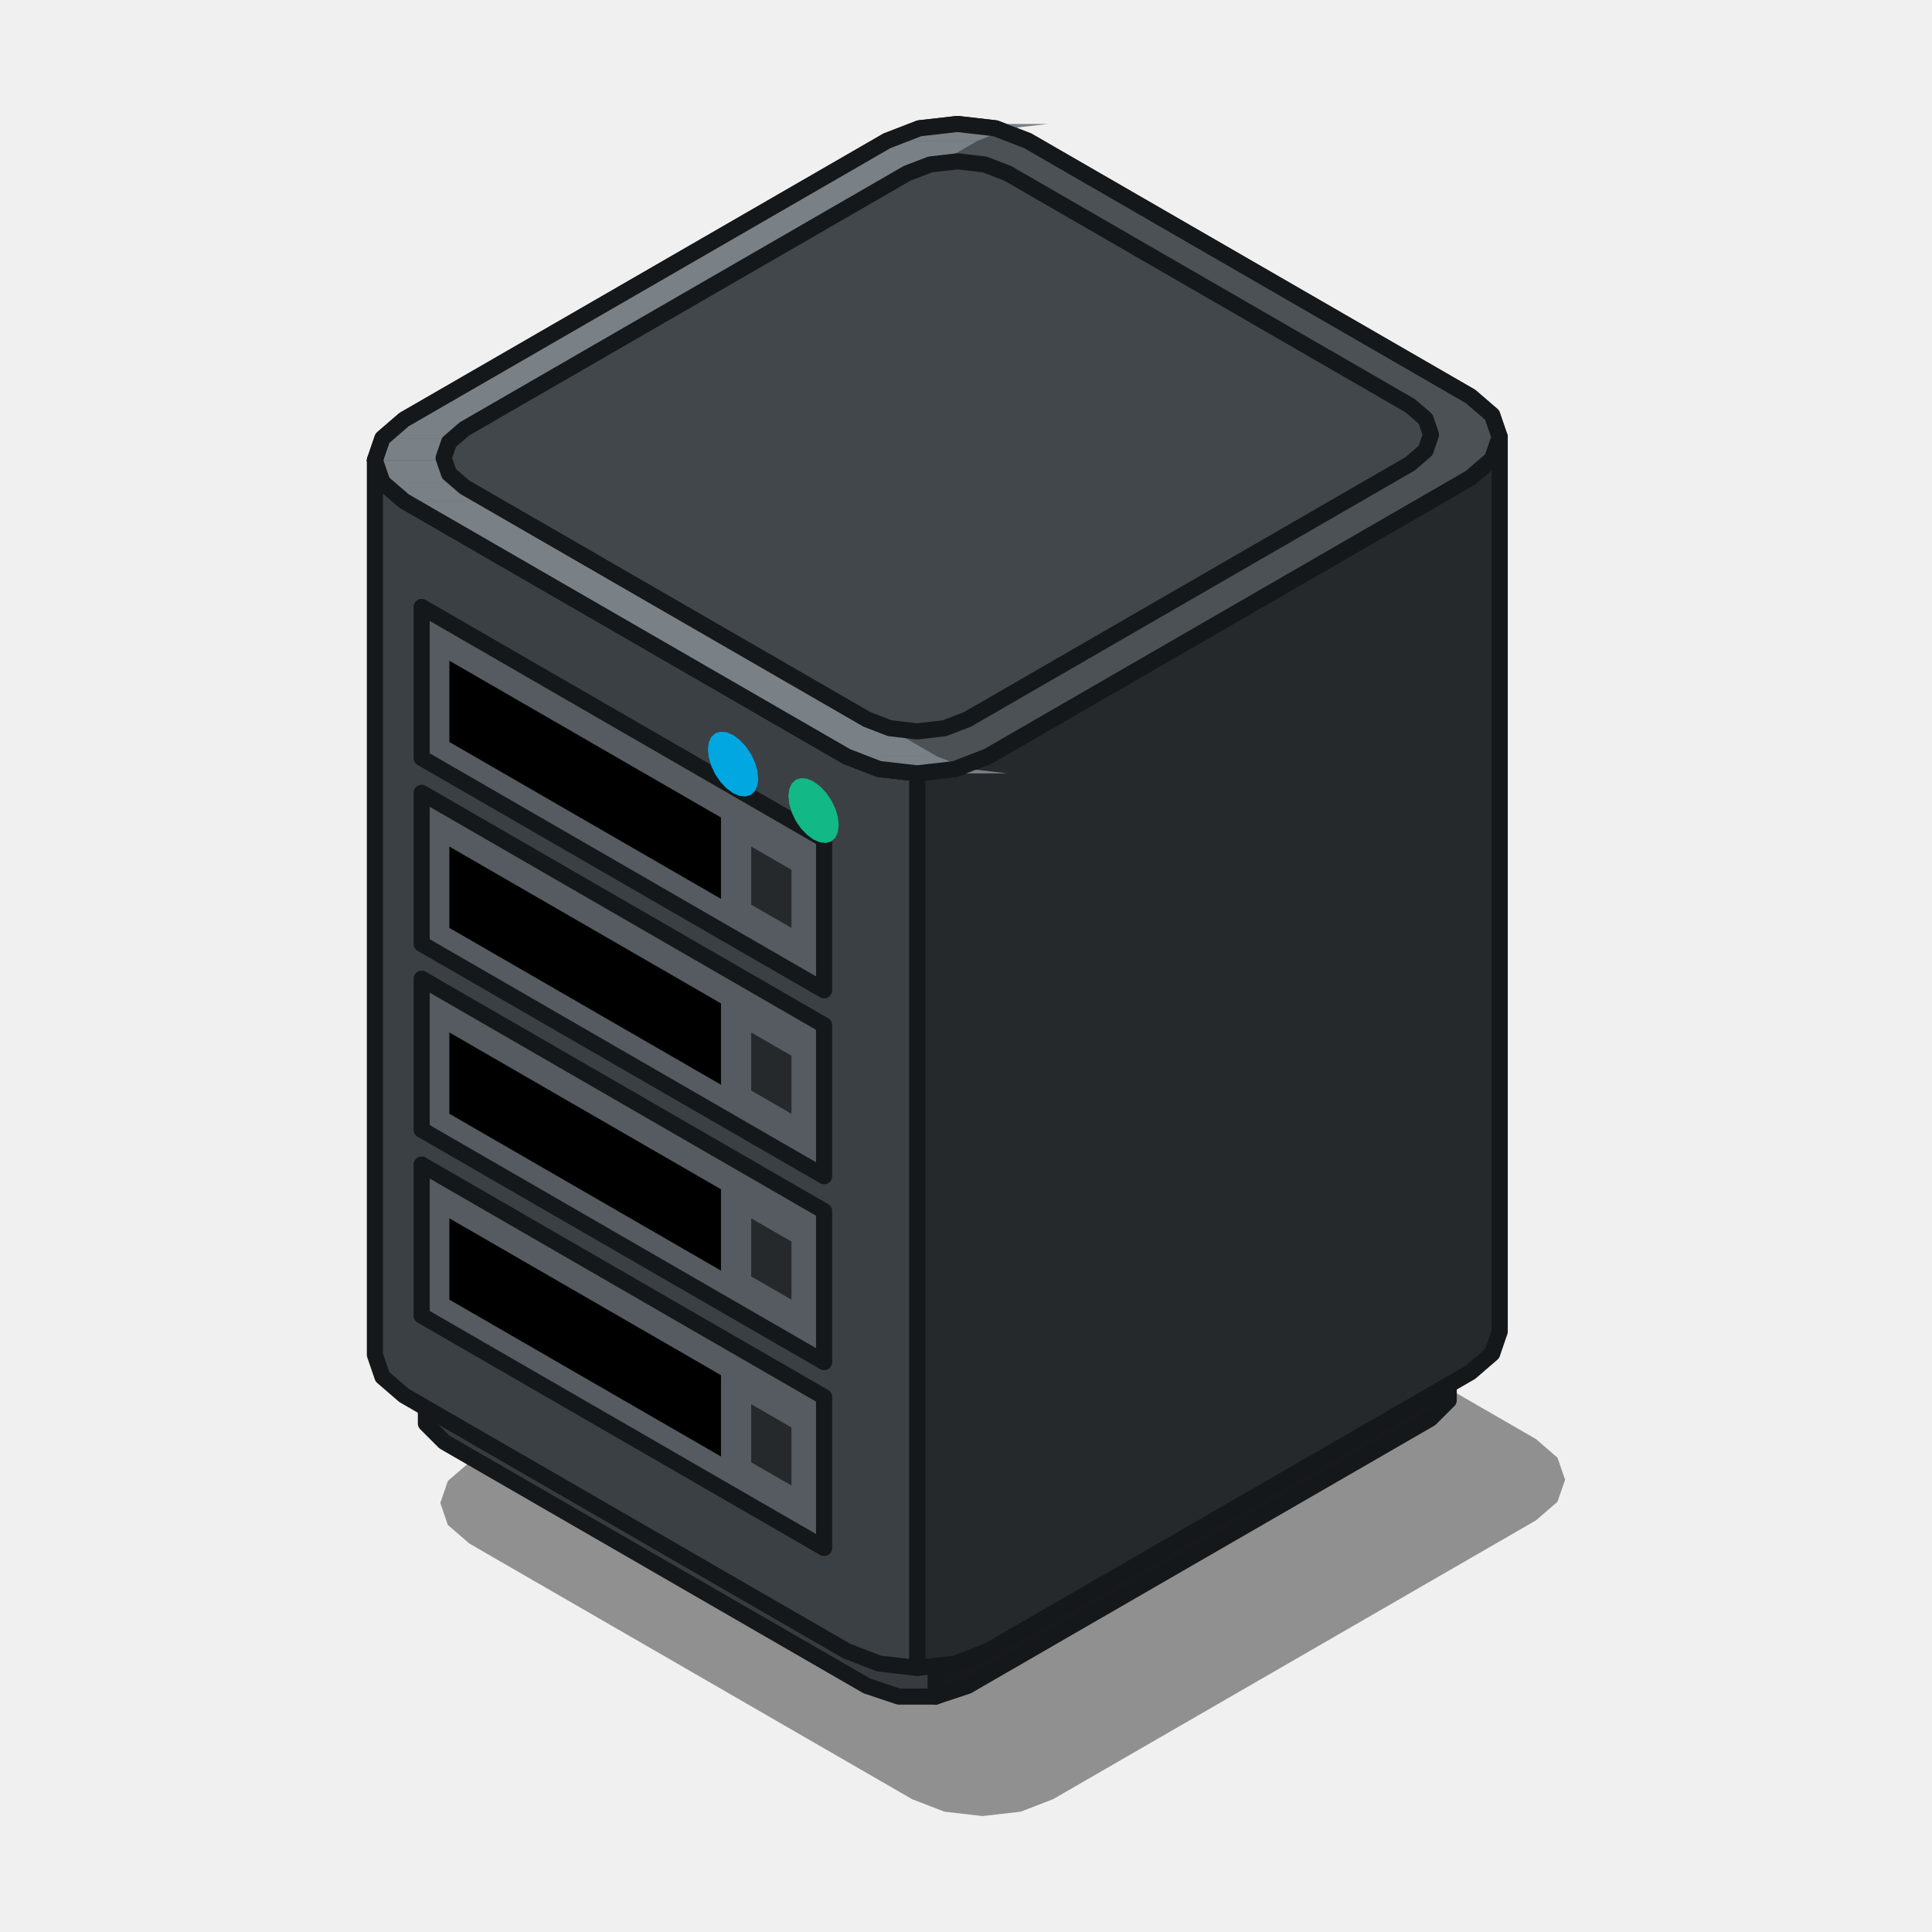
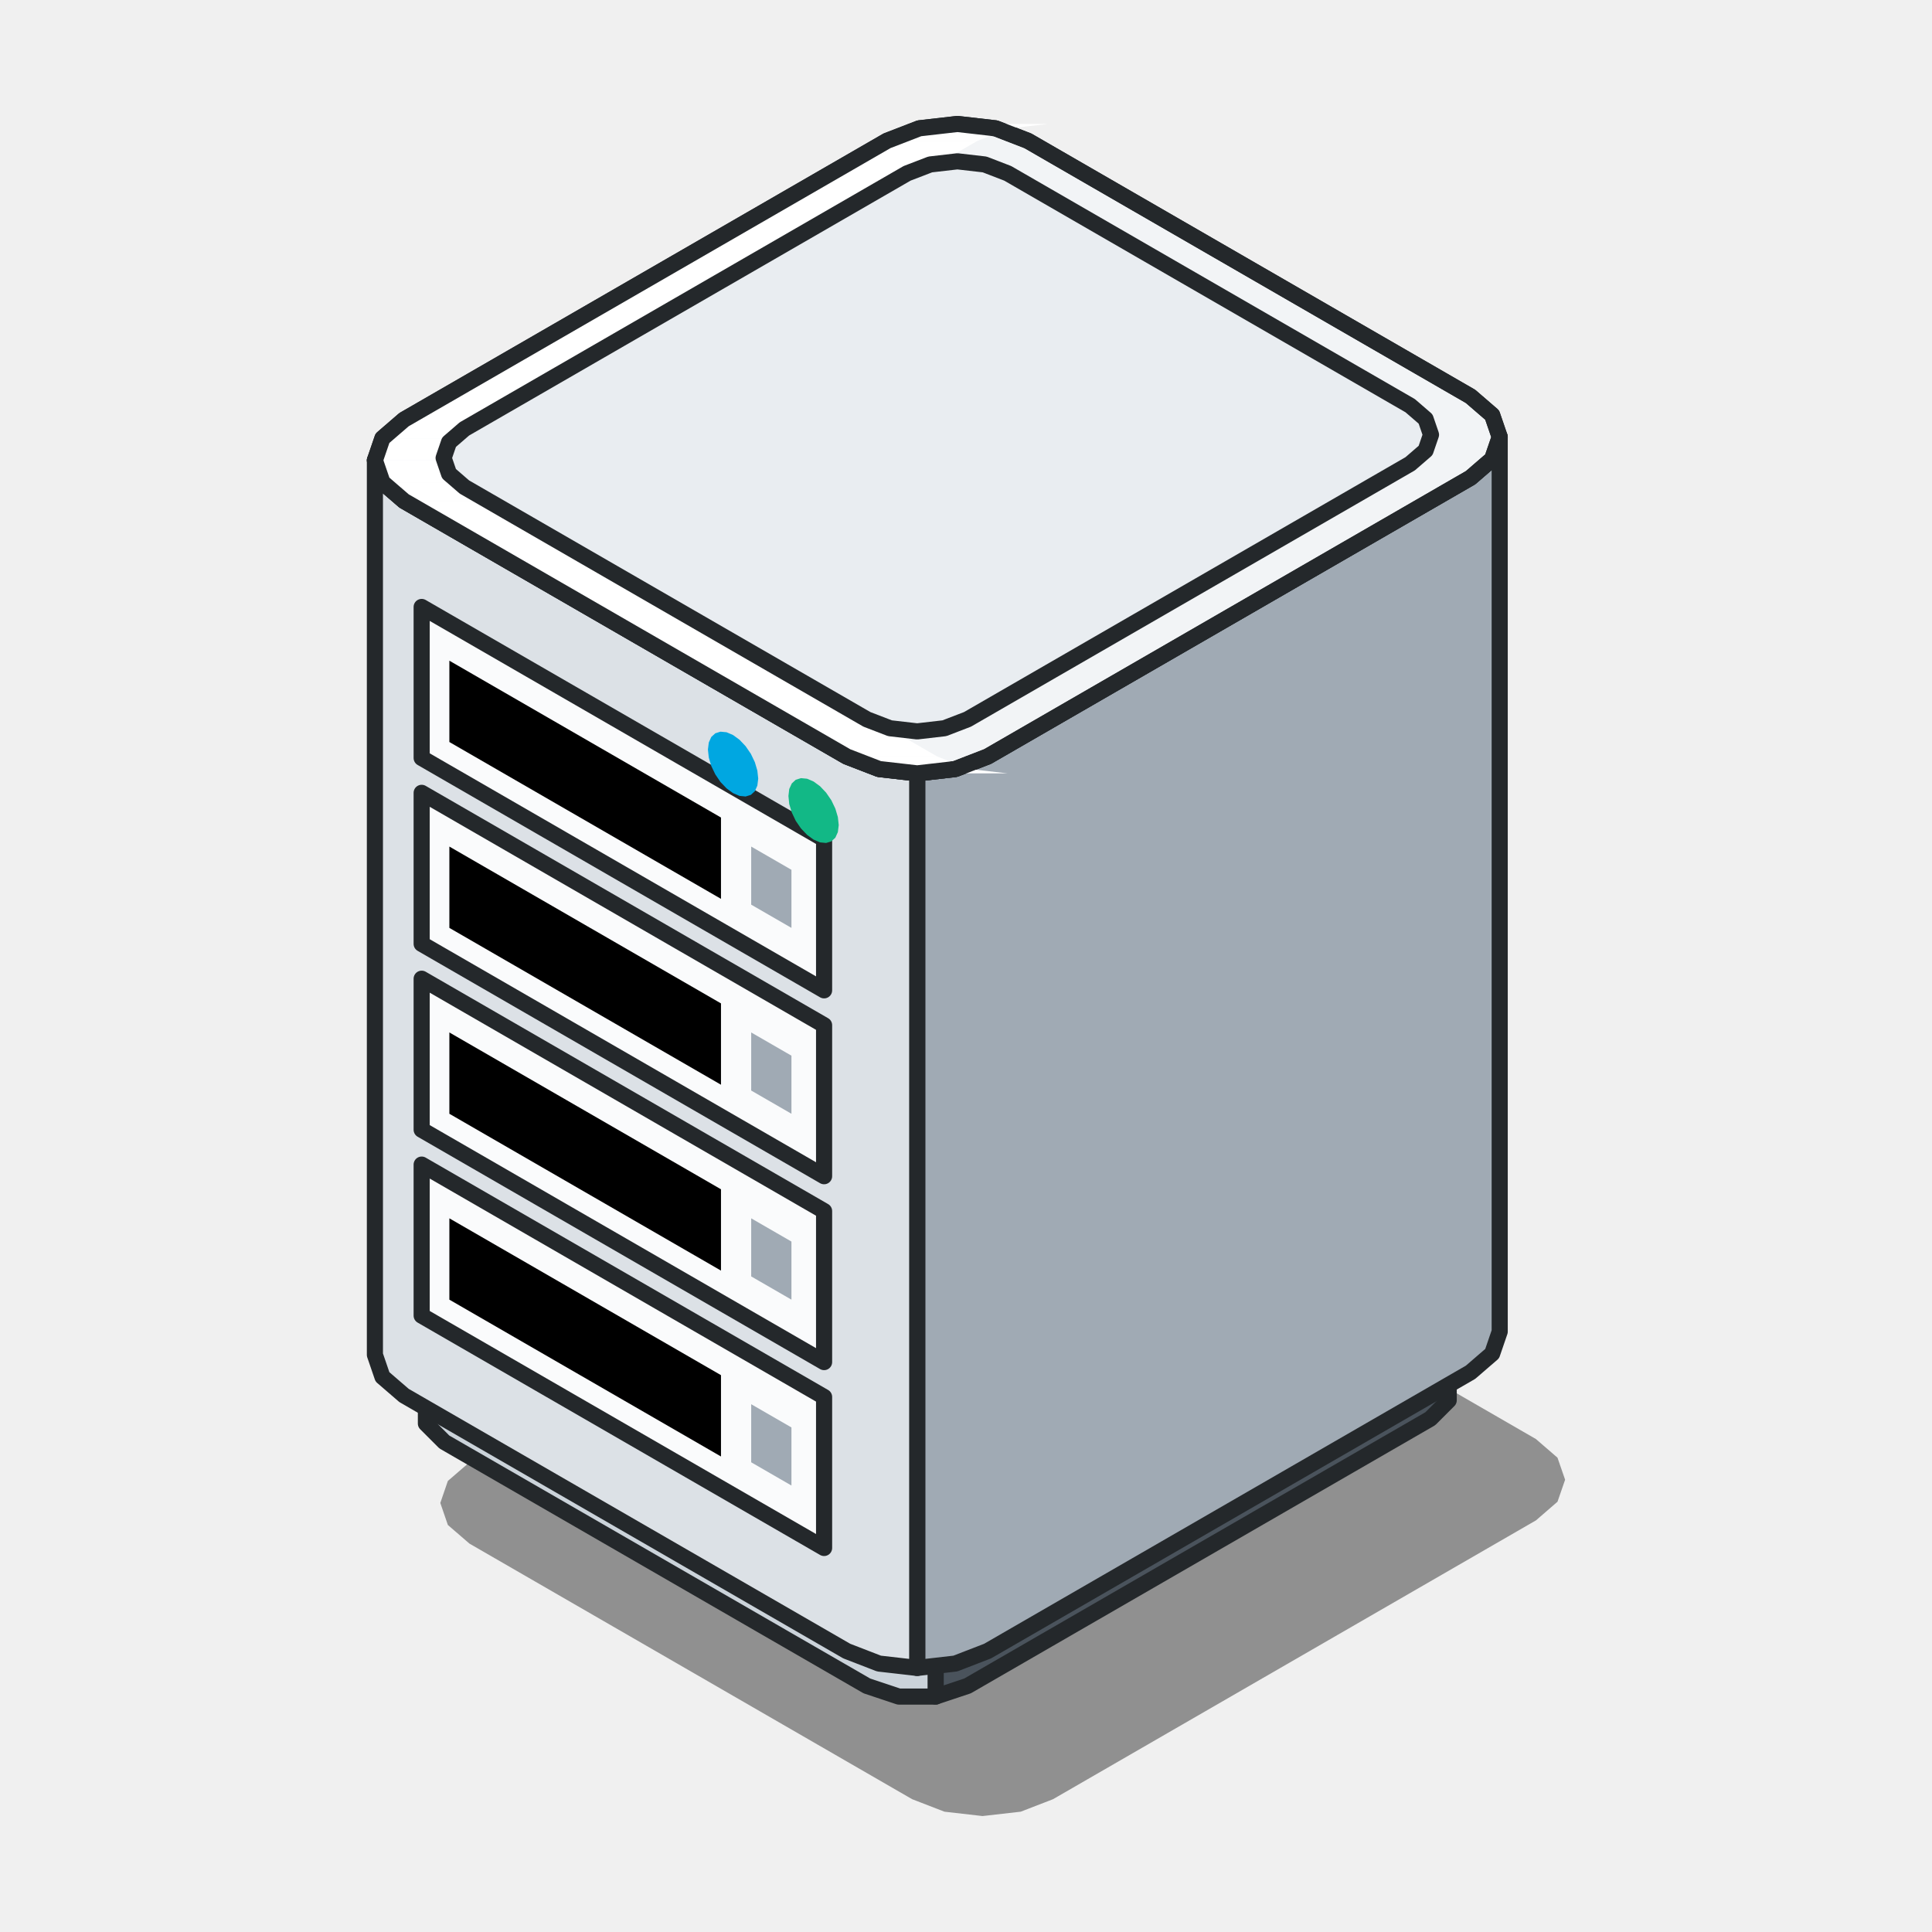
<svg xmlns="http://www.w3.org/2000/svg" viewBox="15.32 15.31 479.38 479.38" width="479.38" height="479.38">
  <g transform="translate(247.89,363.01) scale(1.4413)">
    <polygon points="19.92,68.50 14.36,70.65 7.79,71.40 1.23,70.65 -4.33,68.50 -80.54,24.50 -84.26,21.29 -85.56,17.50 -84.26,13.71 -80.54,10.50 2.60,-37.50 8.16,-39.65 14.72,-40.40 21.28,-39.65 26.85,-37.50 103.06,6.50 106.77,9.71 108.08,13.50 106.77,17.29 103.06,20.50" fill="#000000" opacity="0.4" />
-     <polygon points="88.04,-10.17 84.87,-7.00 5.20,39.00 -0.29,40.83 -0.29,50.83 5.20,49.00 84.87,3.00 88.04,-0.17" fill="#161819" stroke="#15181A" stroke-width="2.775" stroke-linejoin="round" stroke-miterlimit="10" />
-     <polygon points="-0.29,40.83 -6.63,40.83 -12.12,39.00 -84.87,-3.00 -88.04,-6.17 -88.04,3.83 -84.87,7.00 -12.12,49.00 -6.63,50.83 -0.29,50.83" fill="#373B3F" stroke="#15181A" stroke-width="2.775" stroke-linejoin="round" stroke-miterlimit="10" />
-     <polygon points="5.20,39.00 -0.29,40.83 -6.63,40.83 -12.12,39.00 -84.87,-3.00 -88.04,-6.17 -88.04,-9.83 -84.87,-13.00 -5.20,-59.00 0.29,-60.83 6.63,-60.83 12.12,-59.00 84.87,-17.00 88.04,-13.83 88.04,-10.17 84.87,-7.00" fill="#373B3F" stroke="#15181A" stroke-width="2.775" stroke-linejoin="round" stroke-miterlimit="10" />
-     <polygon points="96.82,-166.00 95.52,-162.21 91.80,-159.00 8.66,-111.00 3.10,-108.85 -3.46,-108.10 -3.46,45.90 3.10,45.15 8.66,43.00 91.80,-5.00 95.52,-8.21 96.82,-12.00" fill="#26292C" stroke="#15181A" stroke-width="2.775" stroke-linejoin="round" stroke-miterlimit="10" />
-     <polygon points="-3.46,-108.10 -10.03,-108.85 -15.59,-111.00 -91.80,-155.00 -95.52,-158.21 -96.82,-162.00 -96.82,-8.00 -95.52,-4.21 -91.80,-1.00 -15.59,43.00 -10.03,45.15 -3.46,45.90" fill="#3B4044" stroke="#15181A" stroke-width="2.775" stroke-linejoin="round" stroke-miterlimit="10" />
-     <polygon points="8.66,-111.00 3.10,-108.85 -3.46,-108.10 -10.03,-108.85 -15.59,-111.00 -91.80,-155.00 -95.52,-158.21 -96.82,-162.00 -95.52,-165.79 -91.80,-169.00 -8.66,-217.00 -3.10,-219.15 3.46,-219.90 10.03,-219.15 15.59,-217.00 91.80,-173.00 95.52,-169.79 96.82,-166.00 95.52,-162.21 91.80,-159.00" fill="#4B5155" stroke="#15181A" stroke-width="2.775" stroke-linejoin="round" stroke-miterlimit="10" />
-     <polygon points="-3.46,-108.10 -10.03,-108.85 5.56,-108.85 12.12,-108.10" fill="#798187" />
-     <polygon points="-10.03,-108.85 -15.59,-111.00 0.00,-111.00 5.56,-108.85" fill="#798187" />
-     <polygon points="-15.59,-111.00 -91.80,-155.00 -76.21,-155.00 0.00,-111.00" fill="#798187" />
-     <polygon points="-91.80,-155.00 -95.52,-158.21 -79.93,-158.21 -76.21,-155.00" fill="#798187" />
-     <polygon points="-95.52,-158.21 -96.82,-162.00 -81.23,-162.00 -79.93,-158.21" fill="#798187" />
-     <polygon points="-96.82,-162.00 -95.52,-165.79 -79.93,-165.79 -81.23,-162.00" fill="#798187" />
-     <polygon points="-95.52,-165.79 -91.80,-169.00 -76.21,-169.00 -79.93,-165.79" fill="#798187" />
-     <polygon points="-91.80,-169.00 -8.66,-217.00 6.93,-217.00 -76.21,-169.00" fill="#798187" />
-     <polygon points="-8.66,-217.00 -3.10,-219.15 12.49,-219.15 6.93,-217.00" fill="#798187" />
-     <polygon points="-3.10,-219.15 3.46,-219.90 19.05,-219.90 12.49,-219.15" fill="#798187" />
-     <polygon points="8.66,-111.00 3.10,-108.85 -3.46,-108.10 -10.03,-108.85 -15.59,-111.00 -91.80,-155.00 -95.52,-158.21 -96.82,-162.00 -95.52,-165.79 -91.80,-169.00 -8.66,-217.00 -3.10,-219.15 3.46,-219.90 10.03,-219.15 15.59,-217.00 91.80,-173.00 95.52,-169.79 96.82,-166.00 95.52,-162.21 91.80,-159.00" fill="none" stroke="#15181A" stroke-width="2.775" stroke-linejoin="round" stroke-miterlimit="10" />
-     <polygon points="5.20,-117.40 1.22,-115.87 -3.46,-115.33 -8.15,-115.87 -12.12,-117.40 -81.41,-157.40 -84.06,-159.69 -84.99,-162.40 -84.06,-165.11 -81.41,-167.40 -5.20,-211.40 -1.22,-212.93 3.46,-213.47 8.15,-212.93 12.12,-211.40 81.41,-171.40 84.06,-169.11 84.99,-166.40 84.06,-163.69 81.41,-161.40" fill="#42474B" stroke="#15181A" stroke-width="2.775" stroke-linejoin="round" stroke-miterlimit="10" />
-     <polygon points="-88.77,-14.75 -19.49,25.25 -19.49,-0.75 -88.77,-40.75" fill="#555B60" stroke="#15181A" stroke-width="2.775" stroke-linejoin="round" stroke-miterlimit="10" />
+     <polygon points="88.04,-10.17 84.87,-7.00 5.20,39.00 -0.29,40.83 -0.29,50.83 5.20,49.00 84.87,3.00 88.04,-0.17" fill="#4A535C" stroke="#24282B" stroke-width="2.775" stroke-linejoin="round" stroke-miterlimit="10" />
+     <polygon points="-0.29,40.83 -6.63,40.83 -12.12,39.00 -84.87,-3.00 -88.04,-6.17 -88.04,3.83 -84.87,7.00 -12.12,49.00 -6.63,50.83 -0.29,50.83" fill="#CBD3DA" stroke="#24282B" stroke-width="2.775" stroke-linejoin="round" stroke-miterlimit="10" />
+     <polygon points="5.20,39.00 -0.29,40.83 -6.63,40.83 -12.12,39.00 -84.87,-3.00 -88.04,-6.17 -88.04,-9.83 -84.87,-13.00 -5.20,-59.00 0.29,-60.83 6.63,-60.83 12.12,-59.00 84.87,-17.00 88.04,-13.83 88.04,-10.17 84.87,-7.00" fill="#CBD3DA" stroke="#24282B" stroke-width="2.775" stroke-linejoin="round" stroke-miterlimit="10" />
+     <polygon points="96.82,-166.00 95.52,-162.21 91.80,-159.00 8.66,-111.00 3.10,-108.85 -3.46,-108.10 -3.46,45.90 3.10,45.15 8.66,43.00 91.80,-5.00 95.52,-8.21 96.82,-12.00" fill="#A0AAB4" stroke="#24282B" stroke-width="2.775" stroke-linejoin="round" stroke-miterlimit="10" />
+     <polygon points="-3.46,-108.10 -10.03,-108.85 -15.59,-111.00 -91.80,-155.00 -95.52,-158.21 -96.82,-162.00 -96.82,-8.00 -95.52,-4.21 -91.80,-1.00 -15.59,43.00 -10.03,45.15 -3.46,45.90" fill="#DCE1E6" stroke="#24282B" stroke-width="2.775" stroke-linejoin="round" stroke-miterlimit="10" />
+     <polygon points="8.66,-111.00 3.10,-108.85 -3.46,-108.10 -10.03,-108.85 -15.59,-111.00 -91.80,-155.00 -95.52,-158.21 -96.82,-162.00 -95.52,-165.79 -91.80,-169.00 -8.66,-217.00 -3.10,-219.15 3.46,-219.90 10.03,-219.15 15.59,-217.00 91.80,-173.00 95.52,-169.79 96.82,-166.00 95.52,-162.21 91.80,-159.00" fill="#F2F4F6" stroke="#24282B" stroke-width="2.775" stroke-linejoin="round" stroke-miterlimit="10" />
+     <polygon points="-3.46,-108.10 -10.03,-108.85 5.56,-108.85 12.12,-108.10" fill="#FFFFFF" />
+     <polygon points="-10.03,-108.85 -15.59,-111.00 0.00,-111.00 5.56,-108.85" fill="#FFFFFF" />
+     <polygon points="-15.59,-111.00 -91.80,-155.00 -76.21,-155.00 0.00,-111.00" fill="#FFFFFF" />
+     <polygon points="-91.80,-155.00 -95.52,-158.21 -79.93,-158.21 -76.21,-155.00" fill="#FFFFFF" />
+     <polygon points="-95.52,-158.21 -96.82,-162.00 -81.23,-162.00 -79.93,-158.21" fill="#FFFFFF" />
+     <polygon points="-96.82,-162.00 -95.52,-165.79 -79.93,-165.79 -81.23,-162.00" fill="#FFFFFF" />
+     <polygon points="-95.52,-165.79 -91.80,-169.00 -76.21,-169.00 -79.93,-165.79" fill="#FFFFFF" />
+     <polygon points="-91.80,-169.00 -8.66,-217.00 6.93,-217.00 -76.21,-169.00" fill="#FFFFFF" />
+     <polygon points="-8.66,-217.00 -3.10,-219.15 12.49,-219.15 6.93,-217.00" fill="#FFFFFF" />
+     <polygon points="-3.10,-219.15 3.46,-219.90 19.05,-219.90 12.49,-219.15" fill="#FFFFFF" />
+     <polygon points="8.66,-111.00 3.10,-108.85 -3.46,-108.10 -10.03,-108.85 -15.59,-111.00 -91.80,-155.00 -95.52,-158.21 -96.82,-162.00 -95.52,-165.79 -91.80,-169.00 -8.66,-217.00 -3.10,-219.15 3.46,-219.90 10.03,-219.15 15.59,-217.00 91.80,-173.00 95.52,-169.79 96.82,-166.00 95.52,-162.21 91.80,-159.00" fill="none" stroke="#24282B" stroke-width="2.775" stroke-linejoin="round" stroke-miterlimit="10" />
+     <polygon points="5.20,-117.40 1.22,-115.87 -3.46,-115.33 -8.15,-115.87 -12.12,-117.40 -81.41,-157.40 -84.06,-159.69 -84.99,-162.40 -84.06,-165.11 -81.41,-167.40 -5.20,-211.40 -1.22,-212.93 3.46,-213.47 8.15,-212.93 12.12,-211.40 81.41,-171.40 84.06,-169.11 84.99,-166.40 84.06,-163.69 81.41,-161.40" fill="#E9EDF1" stroke="#24282B" stroke-width="2.775" stroke-linejoin="round" stroke-miterlimit="10" />
+     <polygon points="-88.77,-14.75 -19.49,25.25 -19.49,-0.75 -88.77,-40.75" fill="#FAFBFC" stroke="#24282B" stroke-width="2.775" stroke-linejoin="round" stroke-miterlimit="10" />
    <polygon points="-84.00,-17.50 -37.24,9.50 -37.24,-4.50 -84.00,-31.50" fill="#000000" />
-     <polygon points="-32.04,10.50 -25.11,14.50 -25.11,4.50 -32.04,0.50" fill="#26292C" />
-     <polygon points="-88.77,-46.75 -19.49,-6.75 -19.49,-32.75 -88.77,-72.75" fill="#555B60" stroke="#15181A" stroke-width="2.775" stroke-linejoin="round" stroke-miterlimit="10" />
+     <polygon points="-32.04,10.50 -25.11,14.50 -25.11,4.50 -32.04,0.50" fill="#A0AAB4" />
+     <polygon points="-88.77,-46.75 -19.49,-6.75 -19.49,-32.75 -88.77,-72.75" fill="#FAFBFC" stroke="#24282B" stroke-width="2.775" stroke-linejoin="round" stroke-miterlimit="10" />
    <polygon points="-84.00,-49.50 -37.24,-22.50 -37.24,-36.50 -84.00,-63.50" fill="#000000" />
-     <polygon points="-32.04,-21.50 -25.11,-17.50 -25.11,-27.50 -32.04,-31.50" fill="#26292C" />
-     <polygon points="-88.77,-78.75 -19.49,-38.75 -19.49,-64.75 -88.77,-104.75" fill="#555B60" stroke="#15181A" stroke-width="2.775" stroke-linejoin="round" stroke-miterlimit="10" />
+     <polygon points="-32.04,-21.50 -25.11,-17.50 -25.11,-27.50 -32.04,-31.50" fill="#A0AAB4" />
+     <polygon points="-88.77,-78.75 -19.49,-38.75 -19.49,-64.75 -88.77,-104.75" fill="#FAFBFC" stroke="#24282B" stroke-width="2.775" stroke-linejoin="round" stroke-miterlimit="10" />
    <polygon points="-84.00,-81.50 -37.24,-54.50 -37.24,-68.50 -84.00,-95.50" fill="#000000" />
-     <polygon points="-32.04,-53.50 -25.11,-49.50 -25.11,-59.50 -32.04,-63.50" fill="#26292C" />
-     <polygon points="-88.77,-110.75 -19.49,-70.75 -19.49,-96.75 -88.77,-136.75" fill="#555B60" stroke="#15181A" stroke-width="2.775" stroke-linejoin="round" stroke-miterlimit="10" />
+     <polygon points="-32.04,-53.50 -25.11,-49.50 -25.11,-59.50 -32.04,-63.50" fill="#A0AAB4" />
+     <polygon points="-88.77,-110.75 -19.49,-70.75 -19.49,-96.75 -88.77,-136.75" fill="#FAFBFC" stroke="#24282B" stroke-width="2.775" stroke-linejoin="round" stroke-miterlimit="10" />
    <polygon points="-84.00,-113.50 -37.24,-86.50 -37.24,-100.50 -84.00,-127.50" fill="#000000" />
-     <polygon points="-32.04,-85.50 -25.11,-81.50 -25.11,-91.50 -32.04,-95.50" fill="#26292C" />
+     <polygon points="-32.04,-85.50 -25.11,-81.50 -25.11,-91.50 -32.04,-95.50" fill="#A0AAB4" />
    <polygon points="-16.97,-99.20 -17.12,-100.58 -17.55,-102.03 -18.24,-103.47 -19.14,-104.78 -20.18,-105.88 -21.30,-106.70 -22.42,-107.18 -23.47,-107.28 -24.37,-107.00 -25.05,-106.37 -25.49,-105.41 -25.63,-104.20 -25.49,-102.82 -25.05,-101.37 -24.37,-99.93 -23.47,-98.62 -22.42,-97.52 -21.30,-96.70 -20.18,-96.22 -19.14,-96.12 -18.24,-96.40 -17.55,-97.03 -17.12,-97.99" fill="#12B886" />
    <polygon points="-30.83,-107.20 -30.98,-108.58 -31.41,-110.03 -32.10,-111.47 -33.00,-112.78 -34.04,-113.88 -35.16,-114.70 -36.28,-115.18 -37.33,-115.28 -38.22,-115.00 -38.91,-114.37 -39.34,-113.41 -39.49,-112.20 -39.34,-110.82 -38.91,-109.37 -38.22,-107.93 -37.33,-106.62 -36.28,-105.52 -35.16,-104.70 -34.04,-104.22 -33.00,-104.12 -32.10,-104.40 -31.41,-105.03 -30.98,-105.99" fill="#00A7E1" />
  </g>
</svg>
